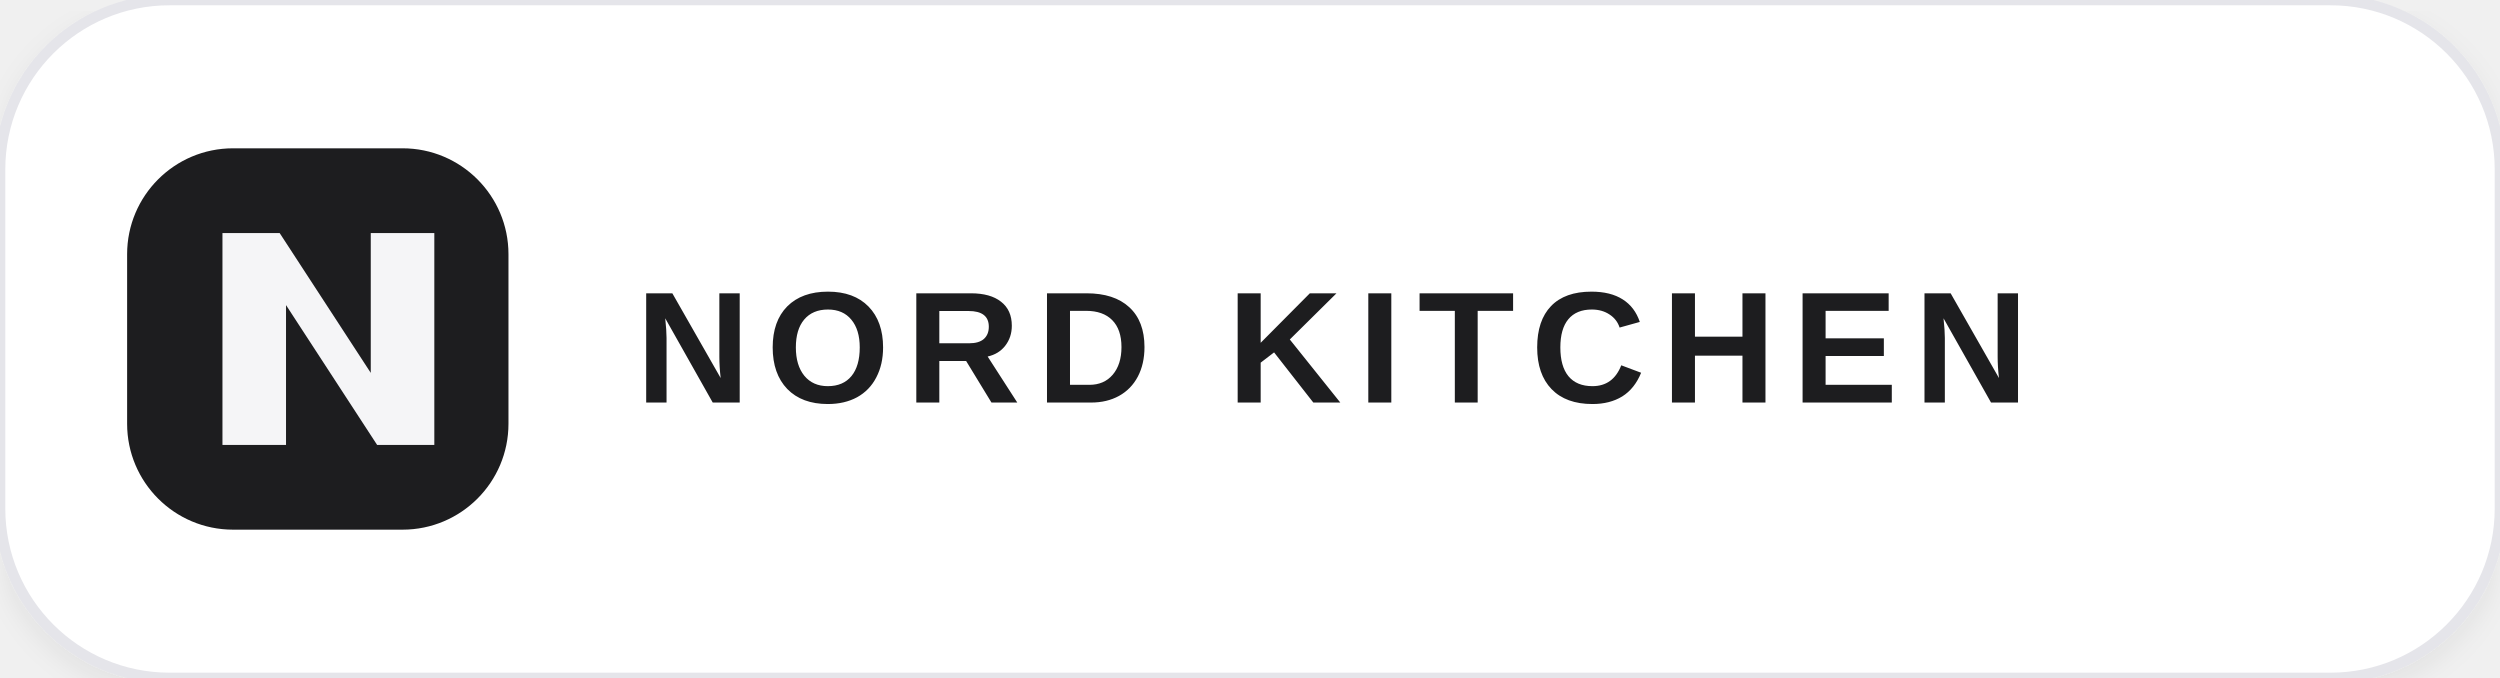
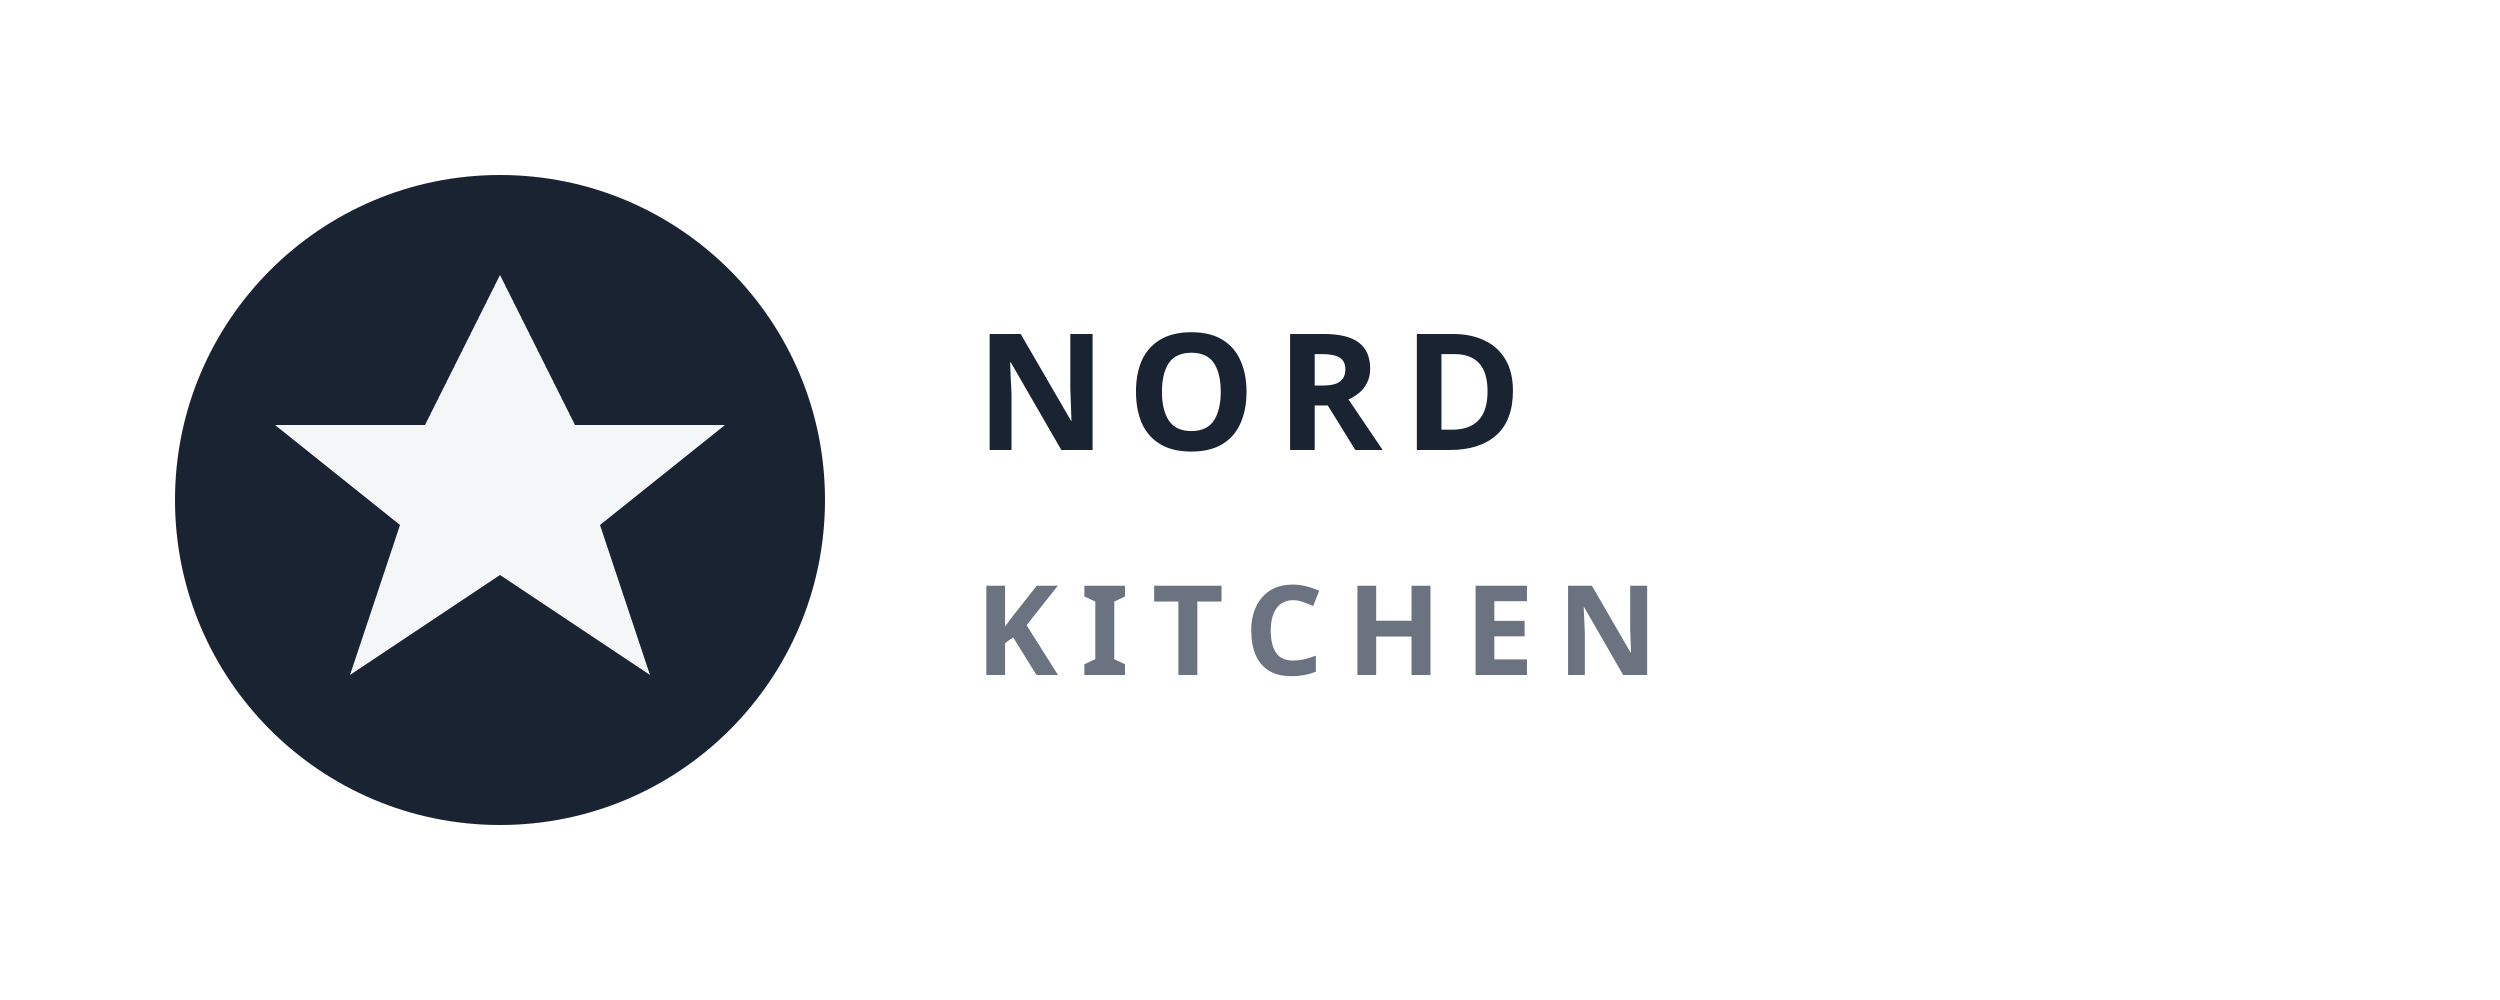
- <svg xmlns="http://www.w3.org/2000/svg" viewBox="0 0 236 64" role="img" aria-label="NORD KITCHEN">
-   <defs>
-     <filter id="s" x="-8%" y="-20%" width="116%" height="140%">
-       <feDropShadow dx="0" dy="1" stdDeviation="1.2" flood-color="#000000" flood-opacity="0.06" />
-     </filter>
-   </defs>
-   <rect width="236" height="64" rx="16" fill="#FFFFFF" stroke="#E5E5EA" filter="url(#s)" />
-   <rect x="12" y="14" width="36" height="36" rx="10" fill="#1D1D1F" />
-   <path d="M21 42V22h5.4l8.6 13.2V22H41v20h-5.4L27 28.8V42H21z" fill="#F5F5F7" />
-   <text x="60" y="38" font-family="'Helvetica Neue', Arial, sans-serif" font-size="15" font-weight="700" letter-spacing="0.1em" fill="#1D1D1F">NORD KITCHEN</text>
+ <svg xmlns="http://www.w3.org/2000/svg" viewBox="0 0 200 80" role="img" aria-label="NORD KITCHEN">
+   <rect width="200" height="80" fill="#fff" />
+   <circle cx="40" cy="40" r="26" fill="#1A2332" />
+   <path d="M40 22 L46 34 L58 34 L48 42 L52 54 L40 46 L28 54 L32 42 L22 34 L34 34 Z" fill="#F4F6F8" />
+   <text x="78" y="36" font-family="'Hiragino Sans','Noto Sans JP',sans-serif" font-size="13" font-weight="800" letter-spacing="0.12em" fill="#1A2332">NORD</text>
+   <text x="78" y="54" font-family="'Hiragino Sans','Noto Sans JP',sans-serif" font-size="10" font-weight="600" letter-spacing="0.18em" fill="#6B7280">KITCHEN</text>
</svg>
